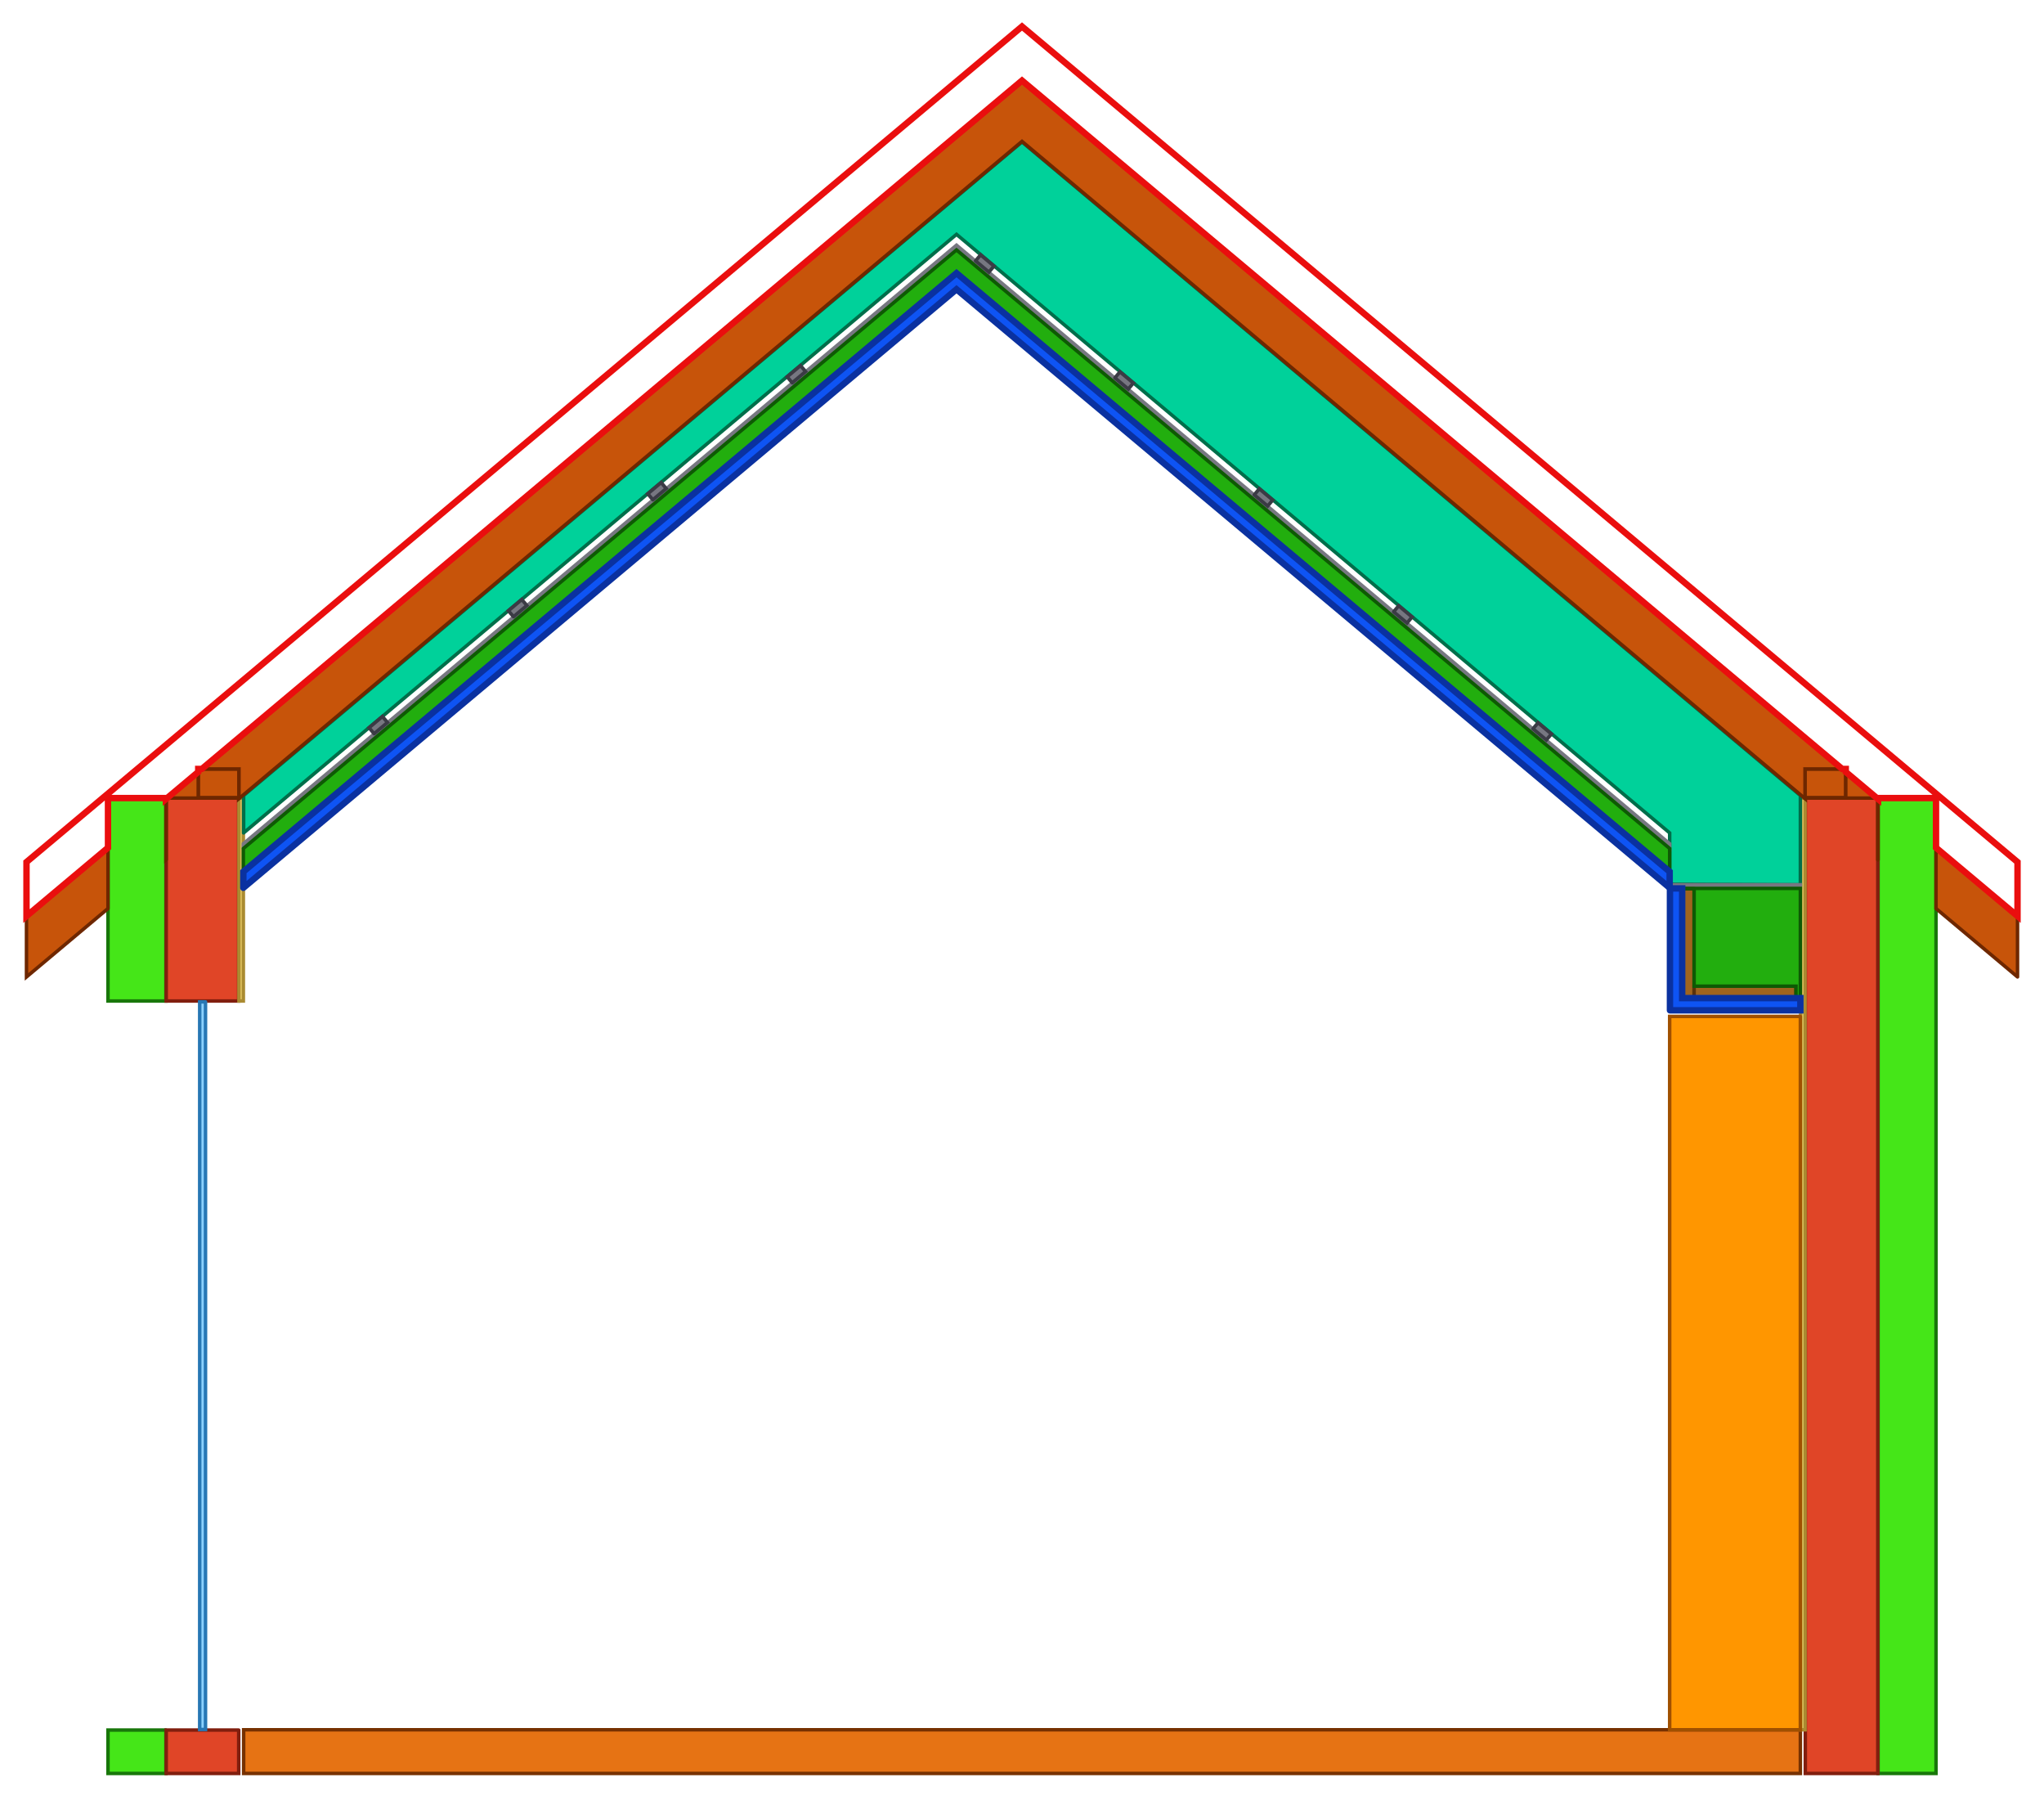
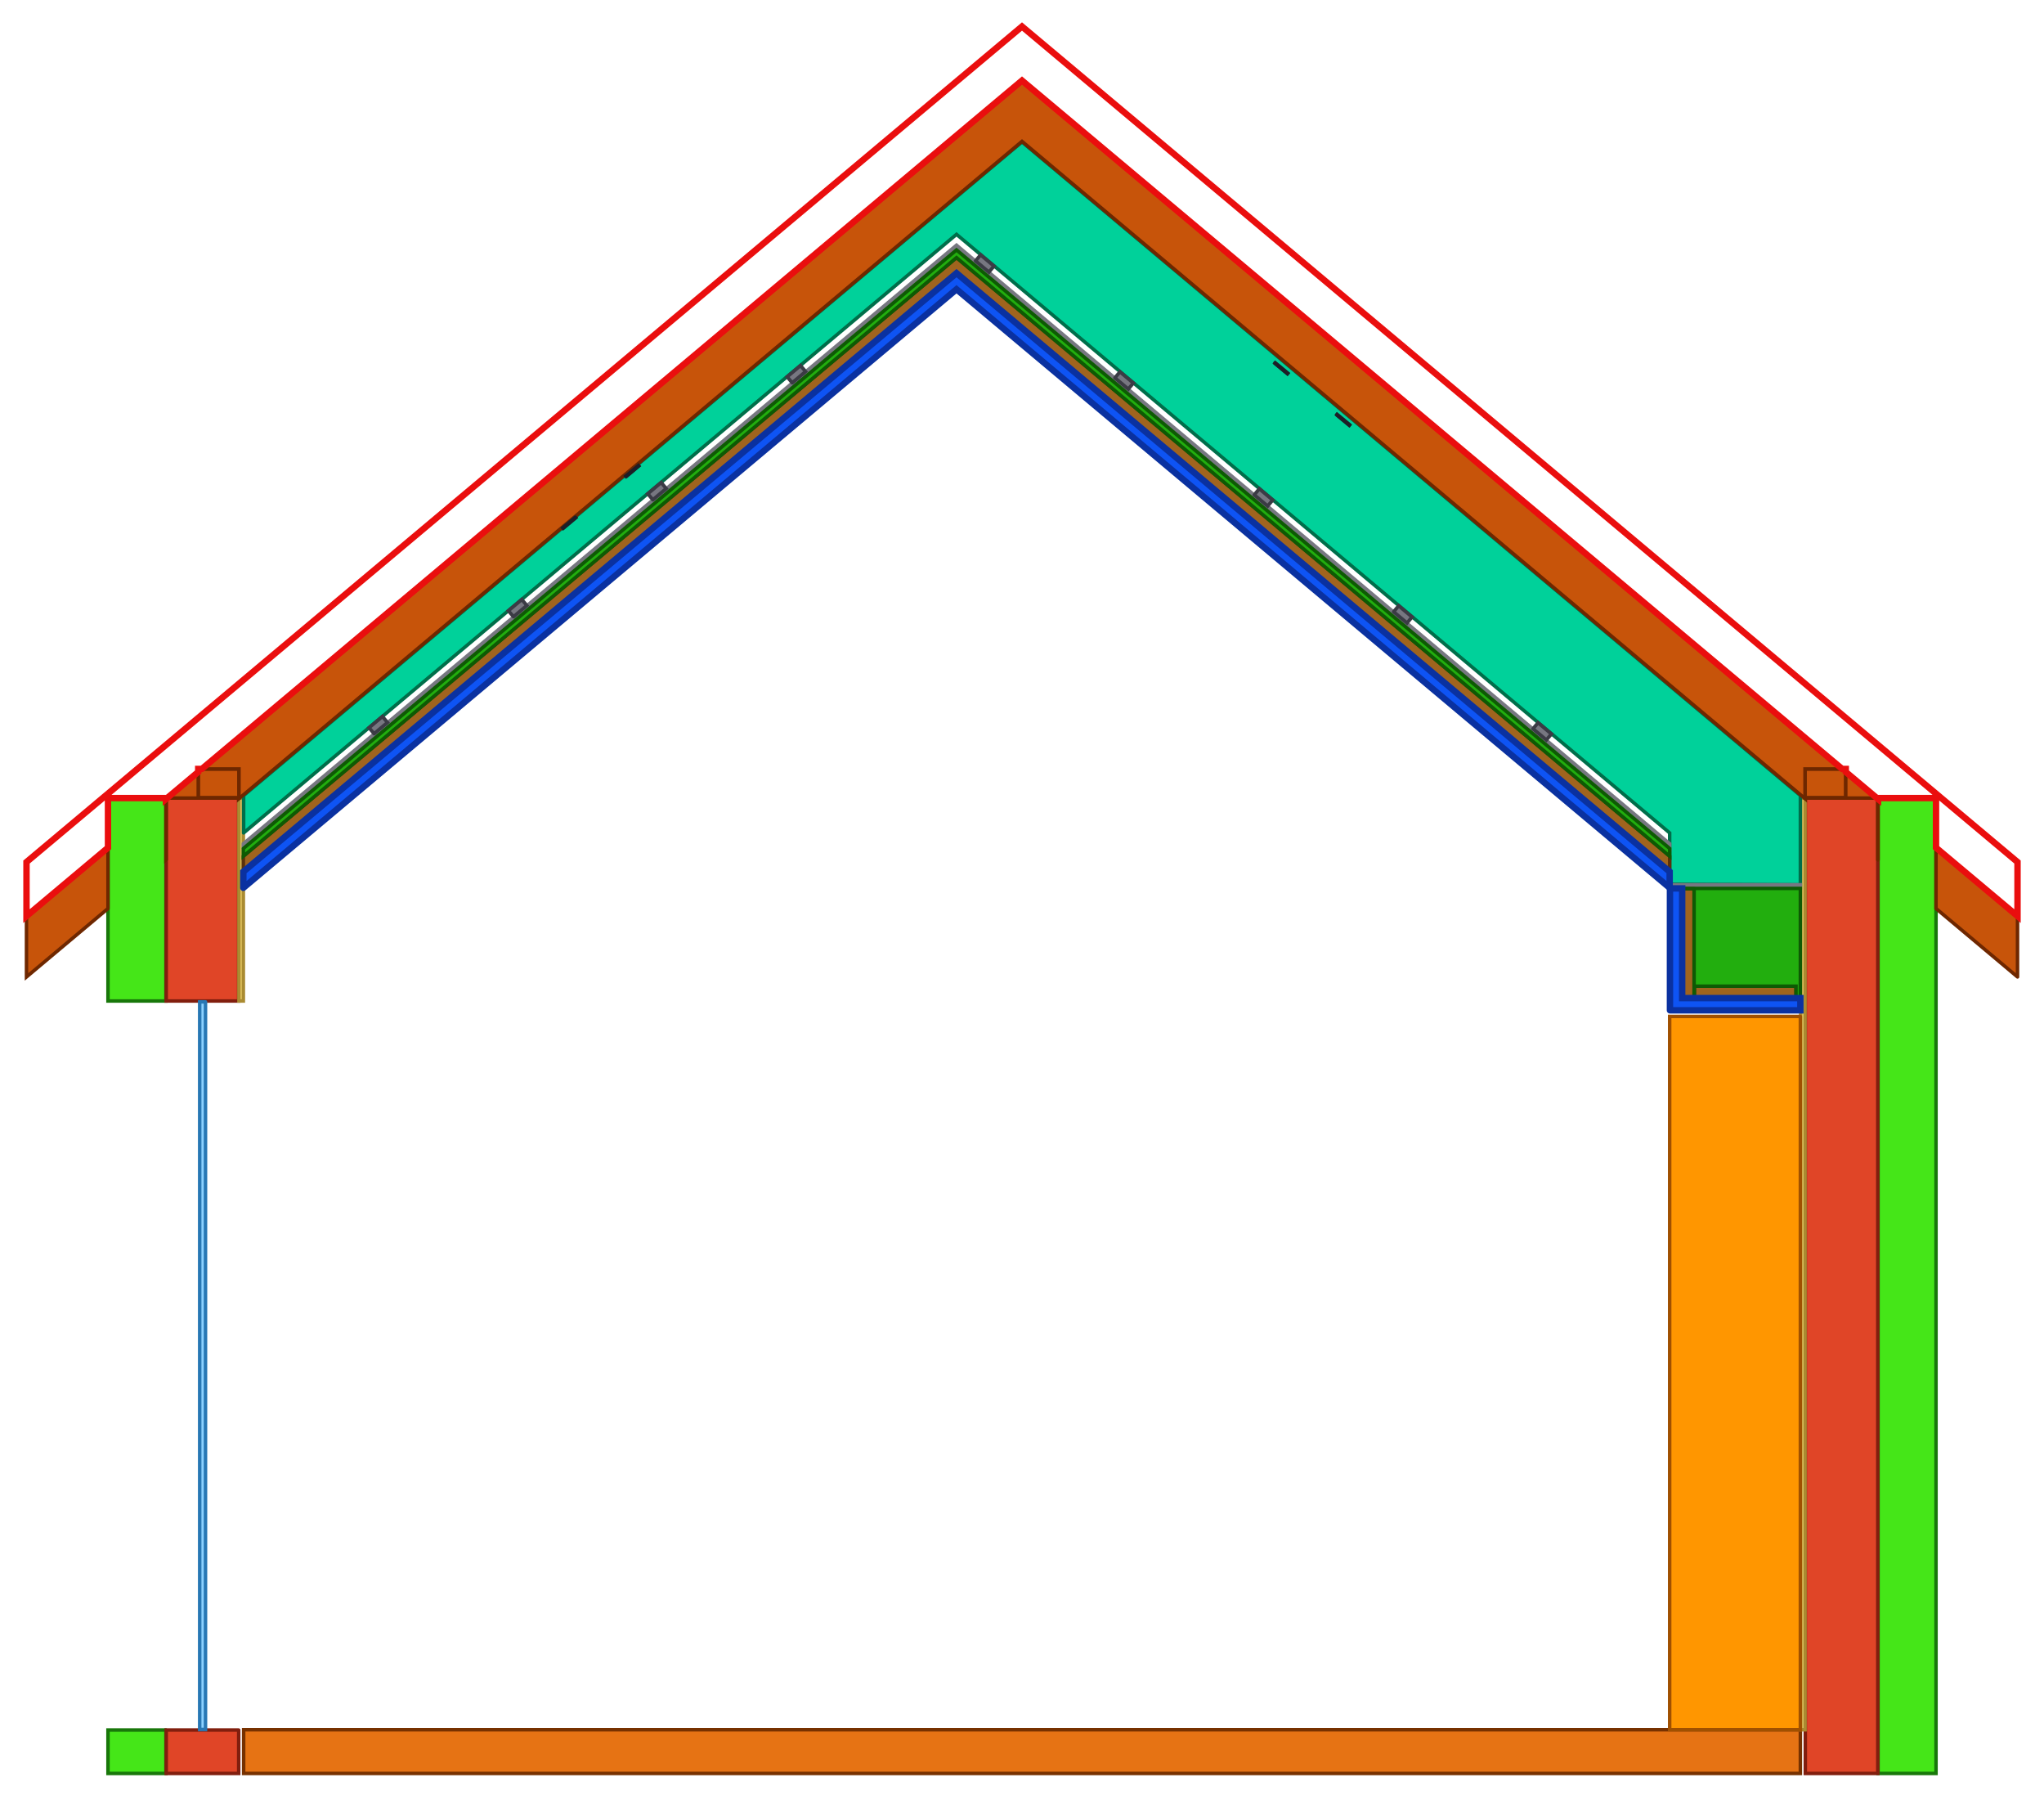
<svg xmlns="http://www.w3.org/2000/svg" width="7022.0mm" height="6182.0mm" viewBox="-836.0 -5941.0 7022.0 6182.0" version="1.1">
  <g transform="scale(1,-1)" stroke-linecap="round">
    <g fill="rgb(230,115,20)" stroke="rgb(119,49,0)" stroke-width="12.0" id="podlaha">
      <path d="M 5349.0,0.0 L 1.0,0.0 L 1.0,-150.0 L 5349.0,-150.0 L 5349.0,0.0" />
    </g>
    <g fill="rgb(69,230,24)" stroke="rgb(24,119,10)" stroke-width="12.0" id="eps">
      <path d="M -266.0,-1.0 L -465.0,-1.0 L -465.0,-150.0 L -266.0,-150.0 L -266.0,-1.0" />
      <path d="M -266.0,3200.0 L -465.0,3200.0 L -465.0,2503.0 L -266.0,2503.0 L -266.0,3200.0" />
      <path d="M 5815.0,3200.0 L 5616.0,3200.0 L 5616.0,-150.0 L 5815.0,-150.0 L 5815.0,3200.0" />
    </g>
    <g fill="rgb(224,69,39)" stroke="rgb(129,30,14)" stroke-width="12.0" id="zdivo">
+       <path d="M -16.0,-1.0 L -265.0,-1.0 L -265.0,-150.0 L -16.0,-150.0 L -16.0,-1.0" />
      <path d="M -16.0,3200.0 L -265.0,3200.0 L -265.0,2503.0 L -16.0,2503.0 L -16.0,3200.0" />
-       <path d="M -16.0,-1.0 L -265.0,-1.0 L -265.0,-150.0 L -16.0,-150.0 L -16.0,-1.0" />
      <path d="M 5615.0,3200.0 L 5366.0,3200.0 L 5366.0,-150.0 L 5615.0,-150.0 L 5615.0,3200.0" />
    </g>
    <g fill="rgb(255,224,119)" stroke="rgb(170,139,49)" stroke-width="12.0" id="omitka">
      <path d="M 0.0,3200.0 L -15.0,3200.0 L -15.0,2503.0 L 0.0,2503.0 L 0.0,3200.0" />
      <path d="M 5365.0,3200.0 L 5350.0,3200.0 L 5350.0,0.0 L 5365.0,0.0 L 5365.0,3200.0" />
    </g>
    <g fill="rgb(0,209,154)" stroke="rgb(0,110,74)" stroke-width="12.0" id="vata">
-       <path d="M 1.0,3080.329 L 2450.0,5136.123 L 4900.0,3080.329 L 4900.0,2904.198 L 5349.0,2902.198 L 5349.0,3208.87 L 2675.0,5453.462 L 1.0,3208.87 L 1.0,3080.329" />
+       <path d="M 1.0,3080.329 L 2450.0,5136.123 L 4900.0,3080.329 L 4900.0,2904.198 L 5349.0,2902.198 L 5349.0,3208.87 L 2675.0,5453.462 L 1.0,3208.87 L 1.0,3080.329 M 1098.658,4126.532 L 1097.372,4128.064 L 1140.706,4164.426 L 1141.992,4162.893 L 1098.658,4126.532 M 1357.127,4342.108 L 1358.413,4340.576 L 1315.079,4304.214 L 1313.793,4305.746 L 1357.127,4342.108 M 3800.699,4481.818 L 3799.413,4480.286 L 3756.08,4516.137 L 3757.366,4517.67 L 3800.699,4481.818 M 3544.802,4694.876 L 3588.135,4659.024 L 3586.849,4657.492 L 3543.516,4693.344 L 3544.802,4694.876" />
    </g>
    <g fill="rgb(255,150,0)" stroke="rgb(160,80,0)" stroke-width="12.0" id="nabytek">
      <path d="M 5349.0,2450.0 L 4900.0,2450.0 L 4900.0,0.0 L 5349.0,0.0 L 5349.0,2450.0" />
    </g>
    <g fill="rgb(230,230,234)" stroke="rgb(119,119,129)" stroke-width="12.0" id="sdk">
      <path d="M 0.0,3028.766 L 2450.0,5084.56 L 4900.0,3028.766 L 4900.0,3043.083 L 2450.0,5098.877 L 0.0,3043.083 L 0.0,3028.766" />
      <path d="M 4901.0,2891.698 L 5349.0,2891.698 L 5349.0,2902.198 L 4901.0,2902.198 L 4901.0,2891.698" />
    </g>
    <g fill="rgb(199,84,10)" stroke="rgb(110,39,0)" stroke-width="12.0" id="pozednice">
      <path d="M -15.0,3300.0 L -155.0,3300.0 L -155.0,3201.0 L -15.0,3201.0 L -15.0,3300.0" />
      <path d="M 5505.0,3300.0 L 5365.0,3300.0 L 5365.0,3201.0 L 5505.0,3201.0 L 5505.0,3300.0" />
    </g>
    <g fill="rgb(199,84,10)" stroke="rgb(110,39,0)" stroke-width="12.0" id="krov">
+       <path d="M 5490.311,3300.0 L 2675.0,5662.327 L -140.311,3300.0 L -15.0,3300.0 L -15.0,3201.0 L -155.0,3201.0 L -155.0,3287.675 L -259.487,3200.0 L -16.0,3200.0 L -16.0,3197.444 L -15.0,3198.284 L -15.0,3200.0 L -12.954,3200.0 L 2675.0,5455.462 L 5362.954,3200.0 L 5365.0,3200.0 L 5365.0,3198.284 L 5366.0,3197.444 L 5366.0,3200.0 L 5609.487,3200.0 L 5505.0,3287.675 L 5505.0,3201.0 L 5365.0,3201.0 L 5365.0,3300.0 L 5490.311,3300.0" />
+       <path d="M 6095.0,2585.741 L 6095.0,2792.606 L 5815.0,3027.554 L 5815.0,2820.689 L 6095.0,2585.741" />
+       <path d="M 5616.0,2987.67 L 5616.0,3194.535 L 5615.0,3195.374 L 5615.0,2988.509 L 5616.0,2987.67" />
      <path d="M -465.0,2820.689 L -465.0,3027.554 L -745.0,2792.606 L -745.0,2585.741 L -465.0,2820.689" />
-       <path d="M 5616.0,2987.67 L 5616.0,3194.535 L 5615.0,3195.374 L 5615.0,2988.509 L 5616.0,2987.67" />
-       <path d="M 6095.0,2585.741 L 6095.0,2792.606 L 5815.0,3027.554 L 5815.0,2820.689 L 6095.0,2585.741" />
-       <path d="M 5490.311,3300.0 L 2675.0,5662.327 L -140.311,3300.0 L -15.0,3300.0 L -15.0,3201.0 L -155.0,3201.0 L -155.0,3287.675 L -259.487,3200.0 L -16.0,3200.0 L -16.0,3197.444 L -15.0,3198.284 L -15.0,3200.0 L -12.954,3200.0 L 2675.0,5455.462 L 5362.954,3200.0 L 5365.0,3200.0 L 5365.0,3198.284 L 5366.0,3197.444 L 5366.0,3200.0 L 5609.487,3200.0 L 5505.0,3287.675 L 5505.0,3201.0 L 5365.0,3201.0 L 5365.0,3300.0 L 5490.311,3300.0" />
      <path d="M -265.0,2988.509 L -265.0,3195.374 L -266.0,3194.535 L -266.0,2987.67 L -265.0,2988.509" />
    </g>
    <g fill="rgb(160,100,30)" stroke="rgb(90,49,10)" stroke-width="12.0" id="dreveny_rost">
+       <path d="M 0.0,2948.136 L 2450.0,5003.93 L 4900.0,2948.136 L 4900.0,3000.352 L 2450.0,5056.146 L -0.0,3000.352 L 0.0,2948.136" />
      <path d="M 4984.0,2888.698 L 4945.0,2888.698 L 4945.0,2515.0 L 4984.0,2515.0 L 4984.0,2888.698" />
-       <path d="M 5334.0,2554.0 L 4984.0,2554.0 L 4984.0,2515.0 L 5334.0,2515.0 L 5334.0,2554.0" />
+       <path d="M 5334.0,2554.0 L 4985.0,2554.0 L 4985.0,2515.0 L 5334.0,2515.0 L 5334.0,2554.0" />
    </g>
    <g fill="rgb(119,119,129)" stroke="rgb(59,59,69)" stroke-width="12.0" id="cd">
      <path d="M 449.213,3421.018 L 495.176,3459.585 L 477.82,3480.268 L 431.858,3441.701 L 449.213,3421.018" />
      <path d="M 927.991,3822.76 L 973.953,3861.327 L 956.598,3882.01 L 910.635,3843.443 L 927.991,3822.76" />
      <path d="M 1406.768,4224.502 L 1452.731,4263.069 L 1435.376,4283.753 L 1389.413,4245.185 L 1406.768,4224.502" />
      <path d="M 1885.546,4626.244 L 1931.509,4664.812 L 1914.154,4685.495 L 1868.191,4646.928 L 1885.546,4626.244" />
      <path d="M 2515.379,5045.018 L 2561.342,5006.451 L 2578.697,5027.134 L 2532.734,5065.701 L 2515.379,5045.018" />
      <path d="M 2994.157,4643.276 L 3040.12,4604.708 L 3057.475,4625.392 L 3011.512,4663.959 L 2994.157,4643.276" />
      <path d="M 3472.935,4241.533 L 3518.897,4202.966 L 3536.253,4223.649 L 3490.29,4262.217 L 3472.935,4241.533" />
      <path d="M 3951.712,3839.791 L 3997.675,3801.224 L 4015.03,3821.907 L 3969.068,3860.474 L 3951.712,3839.791" />
      <path d="M 4430.49,3438.049 L 4476.453,3399.482 L 4493.808,3420.165 L 4447.845,3458.732 L 4430.49,3438.049" />
    </g>
+     <g fill="rgb(69,69,80)" stroke="rgb(30,30,39)" stroke-width="12.0" id="paska">
+       <path d="M 1140.706,4164.426 L 1097.372,4128.064 L 1098.658,4126.532 L 1141.992,4162.893 L 1140.706,4164.426" />
+       <path d="M 1315.079,4304.214 L 1358.413,4340.576 L 1357.127,4342.108 L 1313.793,4305.746 L 1315.079,4304.214" />
+       <path d="M 3543.516,4693.344 L 3586.849,4657.492 L 3588.135,4659.024 L 3544.802,4694.876 L 3543.516,4693.344" />
+       <path d="M 3756.08,4516.137 L 3799.413,4480.286 L 3800.699,4481.818 L 3757.366,4517.67 L 3756.08,4516.137" />
+     </g>
    <g fill="rgb(34,174,14)" stroke="rgb(14,90,4)" stroke-width="12.0" id="NaturHeld Flex 50">
-       <path d="M 0.0,3026.766 L 0.0,2949.136 L 2450.0,5004.93 L 4900.0,2949.136 L 4900.0,3026.766 L 2450.0,5082.56 L 0.0,3026.766" />
-       <path d="M 5334.0,2515.0 L 5349.0,2515.0 L 5349.0,2889.698 L 4945.0,2889.698 L 4945.0,2888.698 L 4984.0,2888.698 L 4984.0,2554.0 L 5334.0,2554.0 L 5334.0,2515.0" />
+       <path d="M 0.0,3026.766 L 0.0,3000.352 L 2450.0,5056.146 L 4900.0,3000.352 L 4900.0,3026.766 L 2450.0,5082.56 L 0.0,3026.766" />
+       <path d="M 5334.0,2515.0 L 5349.0,2515.0 L 5349.0,2889.698 L 4945.0,2889.698 L 4945.0,2888.698 L 4984.0,2888.698 L 4984.0,2515.0 L 4985.0,2515.0 L 4985.0,2554.0 L 5334.0,2554.0 L 5334.0,2515.0" />
    </g>
    <g fill="rgb(139,209,255)" stroke="rgb(39,119,180)" stroke-width="12.0" id="sklo">
      <path d="M -130.0,2500.0 L -150.0,2500.0 L -150.0,1.0 L -130.0,1.0 L -130.0,2500.0" />
    </g>
    <g fill="rgb(14,84,244)" stroke="rgb(10,49,160)" stroke-width="22.0" id="NaturHeld 140">
      <path d="M -0.0,2891.698 L 2450.0,4947.492 L 4900.0,2891.698 L 4900.0,2947.136 L 2450.0,5002.93 L 0.0,2947.136 L 0.0,2891.698" />
      <path d="M 4901.0,2471.0 L 5349.0,2471.0 L 5349.0,2513.0 L 4943.0,2513.0 L 4943.0,2889.698 L 4901.0,2889.698 L 4901.0,2471.0" />
    </g>
    <g fill="none" stroke="rgb(234,14,14)" stroke-width="22.0" id="krytina">
      <path d="M -142.695,3300.0 L 2675.0,5664.327 L 5492.695,3300.0 L 5505.0,3300.0 L 5505.0,3289.675 L 5611.87,3200.0 L 5615.0,3200.0 L 5615.0,3197.374 L 5616.0,3196.535 L 5616.0,3200.0 L 5815.0,3200.0 L 5815.0,3029.554 L 6095.0,2794.606 L 6095.0,2980.279 L 2675.0,5850.0 L -745.0,2980.279 L -745.0,2794.606 L -465.0,3029.554 L -465.0,3200.0 L -266.0,3200.0 L -266.0,3196.535 L -265.0,3197.374 L -265.0,3200.0 L -261.87,3200.0 L -155.0,3289.675 L -155.0,3300.0 L -142.695,3300.0" />
    </g>
  </g>
</svg>
